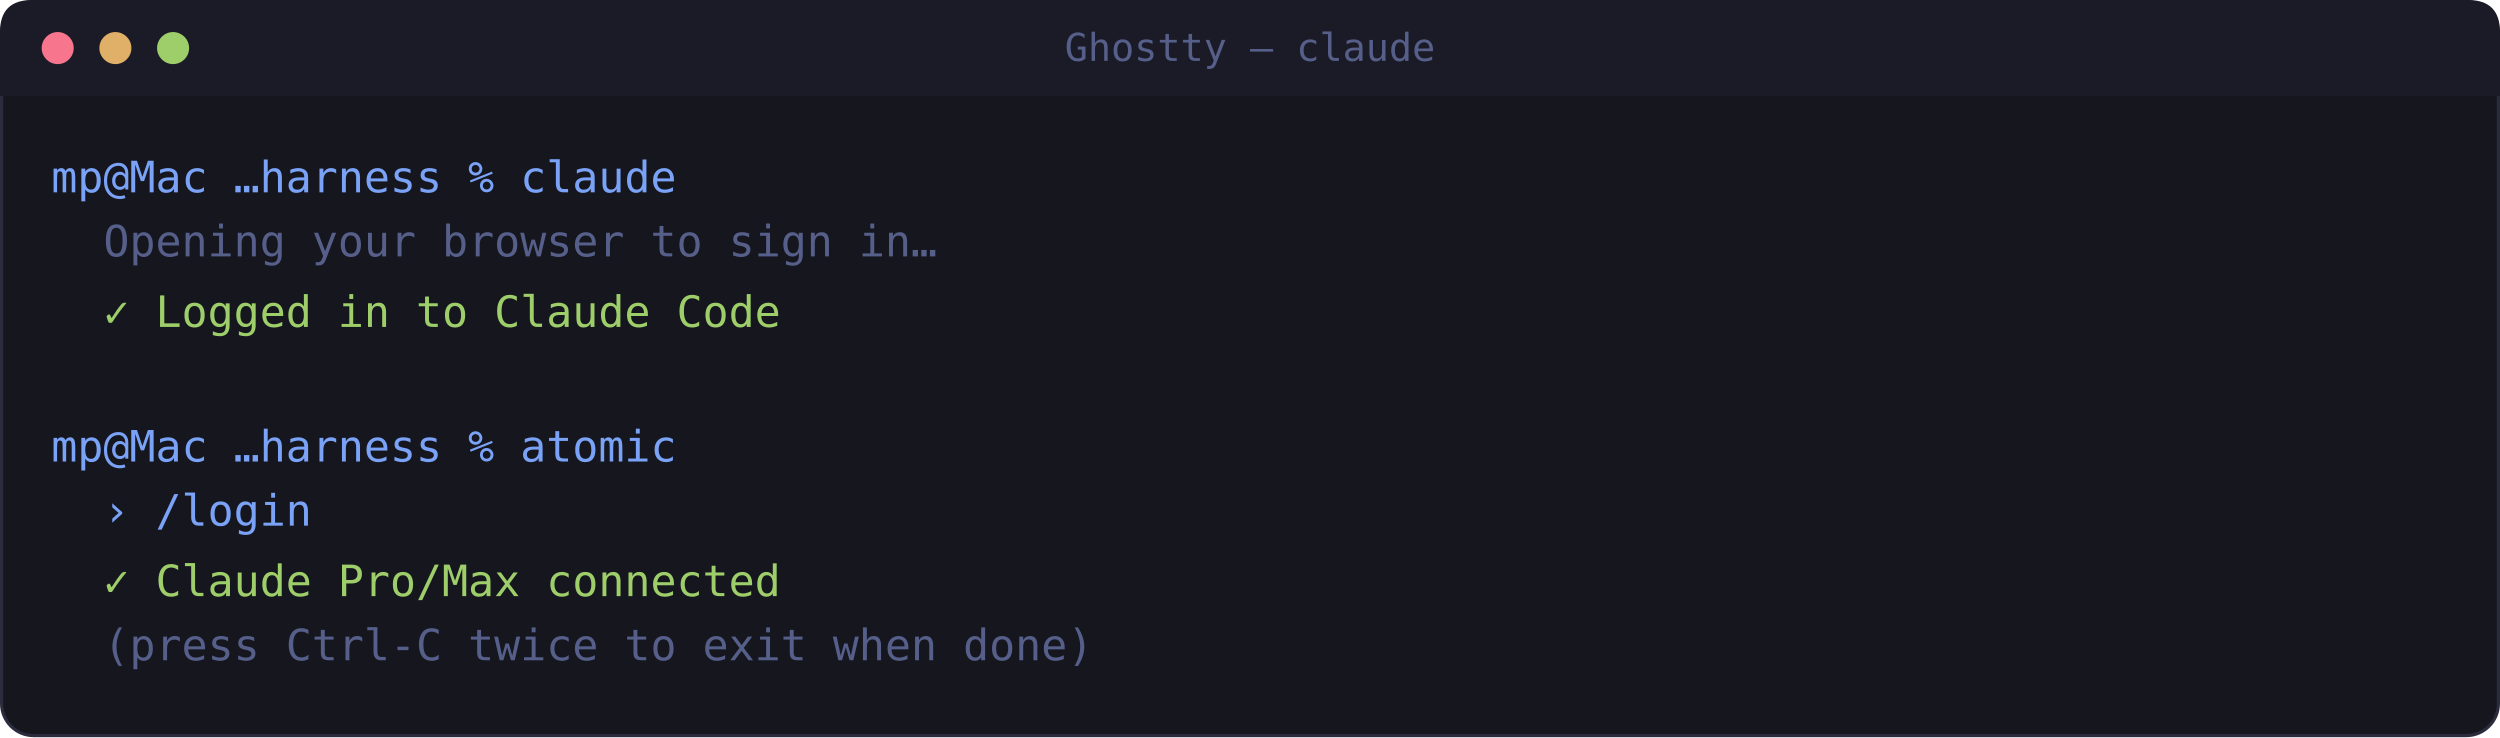
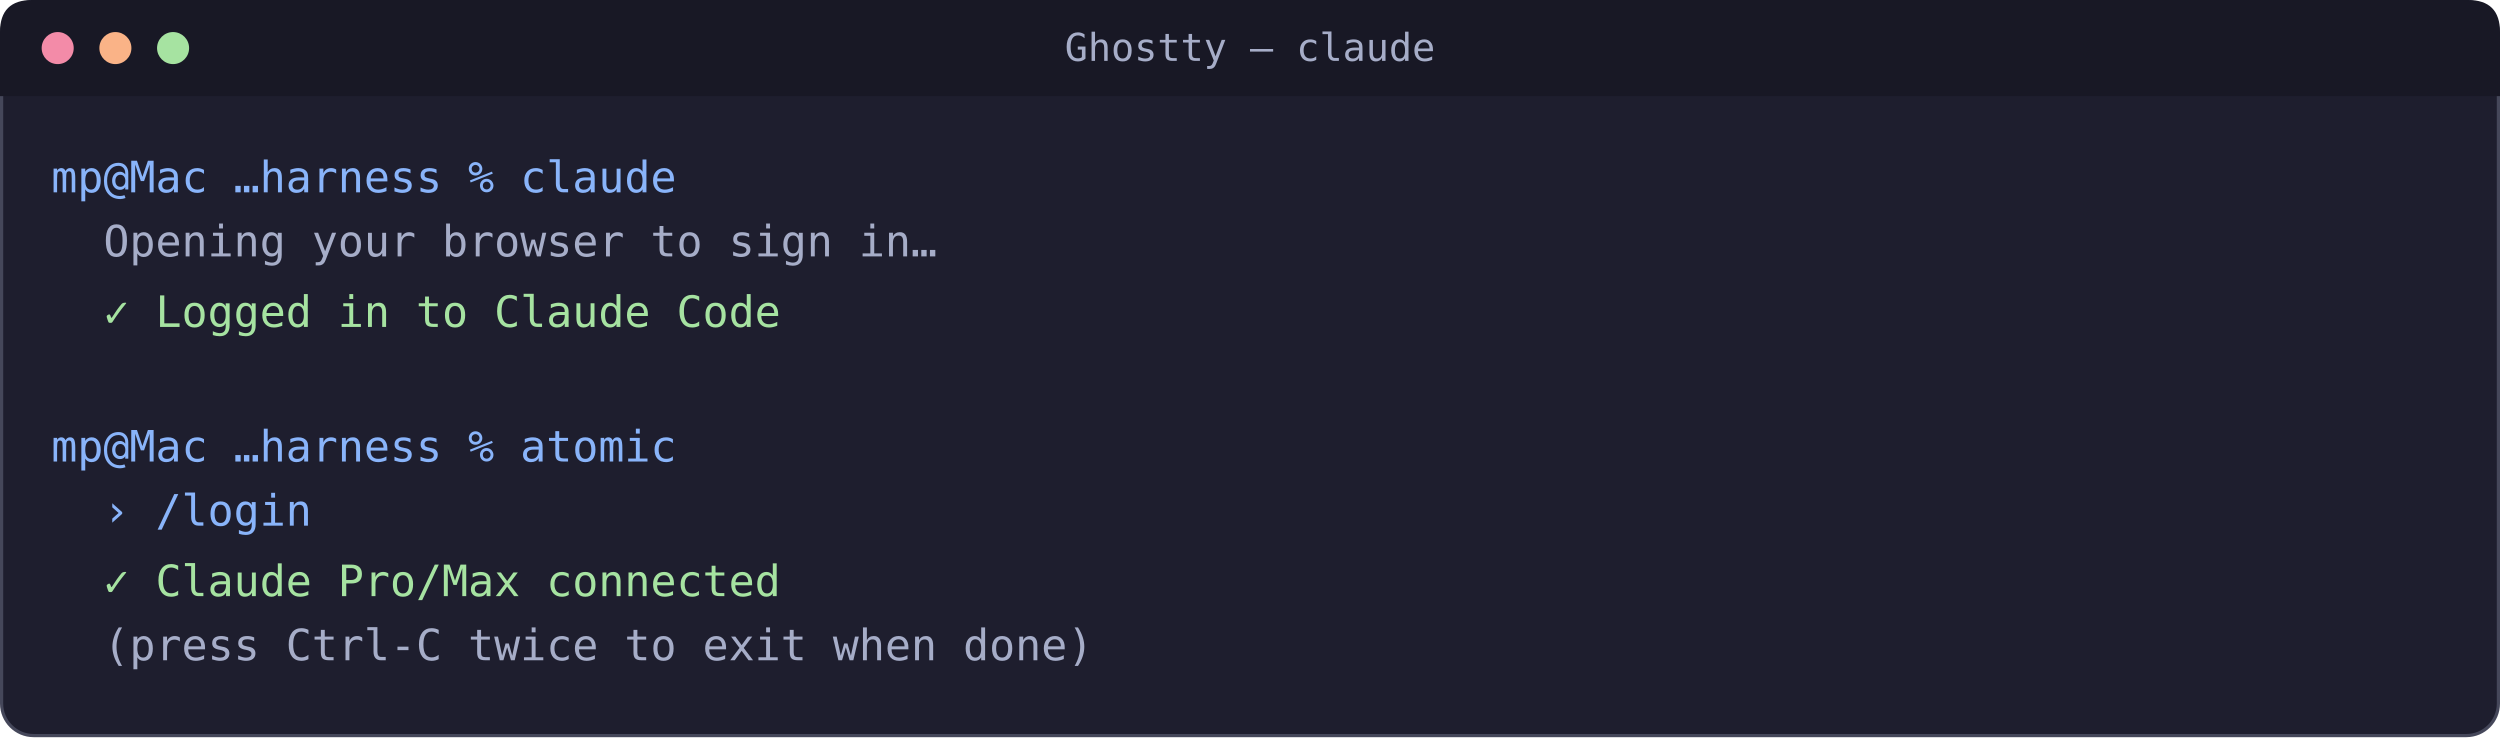
<svg xmlns="http://www.w3.org/2000/svg" width="780" height="230" viewBox="0 0 780 230" font-family="ui-monospace, SFMono-Regular, Menlo, Consolas, monospace">
-   <rect x=".5" y=".5" width="779" height="229" rx="10" fill="#15161e" stroke="#2a2c3d" />
-   <path d="M0 10 Q0 0 10 0 H770 Q780 0 780 10 V30 H0 Z" fill="#1a1b26" />
-   <circle cx="18" cy="15" r="5" fill="#f7768e" />
-   <circle cx="36" cy="15" r="5" fill="#e0af68" />
-   <circle cx="54" cy="15" r="5" fill="#9ece6a" />
-   <text x="390.0" y="19.0" fill="#565f89" font-size="12" text-anchor="middle">Ghostty  —  claude</text>
-   <text x="16" y="60" fill="#7aa2f7" font-size="13.5" xml:space="preserve">mp@Mac …harness % claude</text>
-   <text x="16" y="80" fill="#565f89" font-size="13.5" xml:space="preserve">  Opening your browser to sign in…</text>
-   <text x="16" y="102" fill="#9ece6a" font-size="13.5" xml:space="preserve">  ✓ Logged in to Claude Code</text>
-   <text x="16" y="122" fill="#c0caf5" font-size="13.5" xml:space="preserve" />
-   <text x="16" y="144" fill="#7aa2f7" font-size="13.5" xml:space="preserve">mp@Mac …harness % atomic</text>
-   <text x="16" y="164" fill="#7aa2f7" font-size="13.5" xml:space="preserve">  › /login</text>
-   <text x="16" y="186" fill="#9ece6a" font-size="13.5" xml:space="preserve">  ✓ Claude Pro/Max connected</text>
-   <text x="16" y="206" fill="#565f89" font-size="13.5" xml:space="preserve">  (press Ctrl-C twice to exit when done)</text>
+   <rect x=".5" y=".5" width="779" height="229" rx="10" fill="#1e1e2e" stroke="#45475a" />
+   <path d="M0 10 Q0 0 10 0 H770 Q780 0 780 10 V30 H0 Z" fill="#181825" />
+   <circle cx="18" cy="15" r="5" fill="#f38ba8" />
+   <circle cx="36" cy="15" r="5" fill="#fab387" />
+   <circle cx="54" cy="15" r="5" fill="#a6e3a1" />
+   <text x="390.0" y="19.0" fill="#a6adc8" font-size="12" text-anchor="middle">Ghostty  —  claude</text>
+   <text x="16" y="60" fill="#89b4fa" font-size="13.5" xml:space="preserve">mp@Mac …harness % claude</text>
+   <text x="16" y="80" fill="#a6adc8" font-size="13.5" xml:space="preserve">  Opening your browser to sign in…</text>
+   <text x="16" y="102" fill="#a6e3a1" font-size="13.5" xml:space="preserve">  ✓ Logged in to Claude Code</text>
+   <text x="16" y="122" fill="#cdd6f4" font-size="13.5" xml:space="preserve" />
+   <text x="16" y="144" fill="#89b4fa" font-size="13.5" xml:space="preserve">mp@Mac …harness % atomic</text>
+   <text x="16" y="164" fill="#89b4fa" font-size="13.5" xml:space="preserve">  › /login</text>
+   <text x="16" y="186" fill="#a6e3a1" font-size="13.5" xml:space="preserve">  ✓ Claude Pro/Max connected</text>
+   <text x="16" y="206" fill="#a6adc8" font-size="13.5" xml:space="preserve">  (press Ctrl-C twice to exit when done)</text>
</svg>
